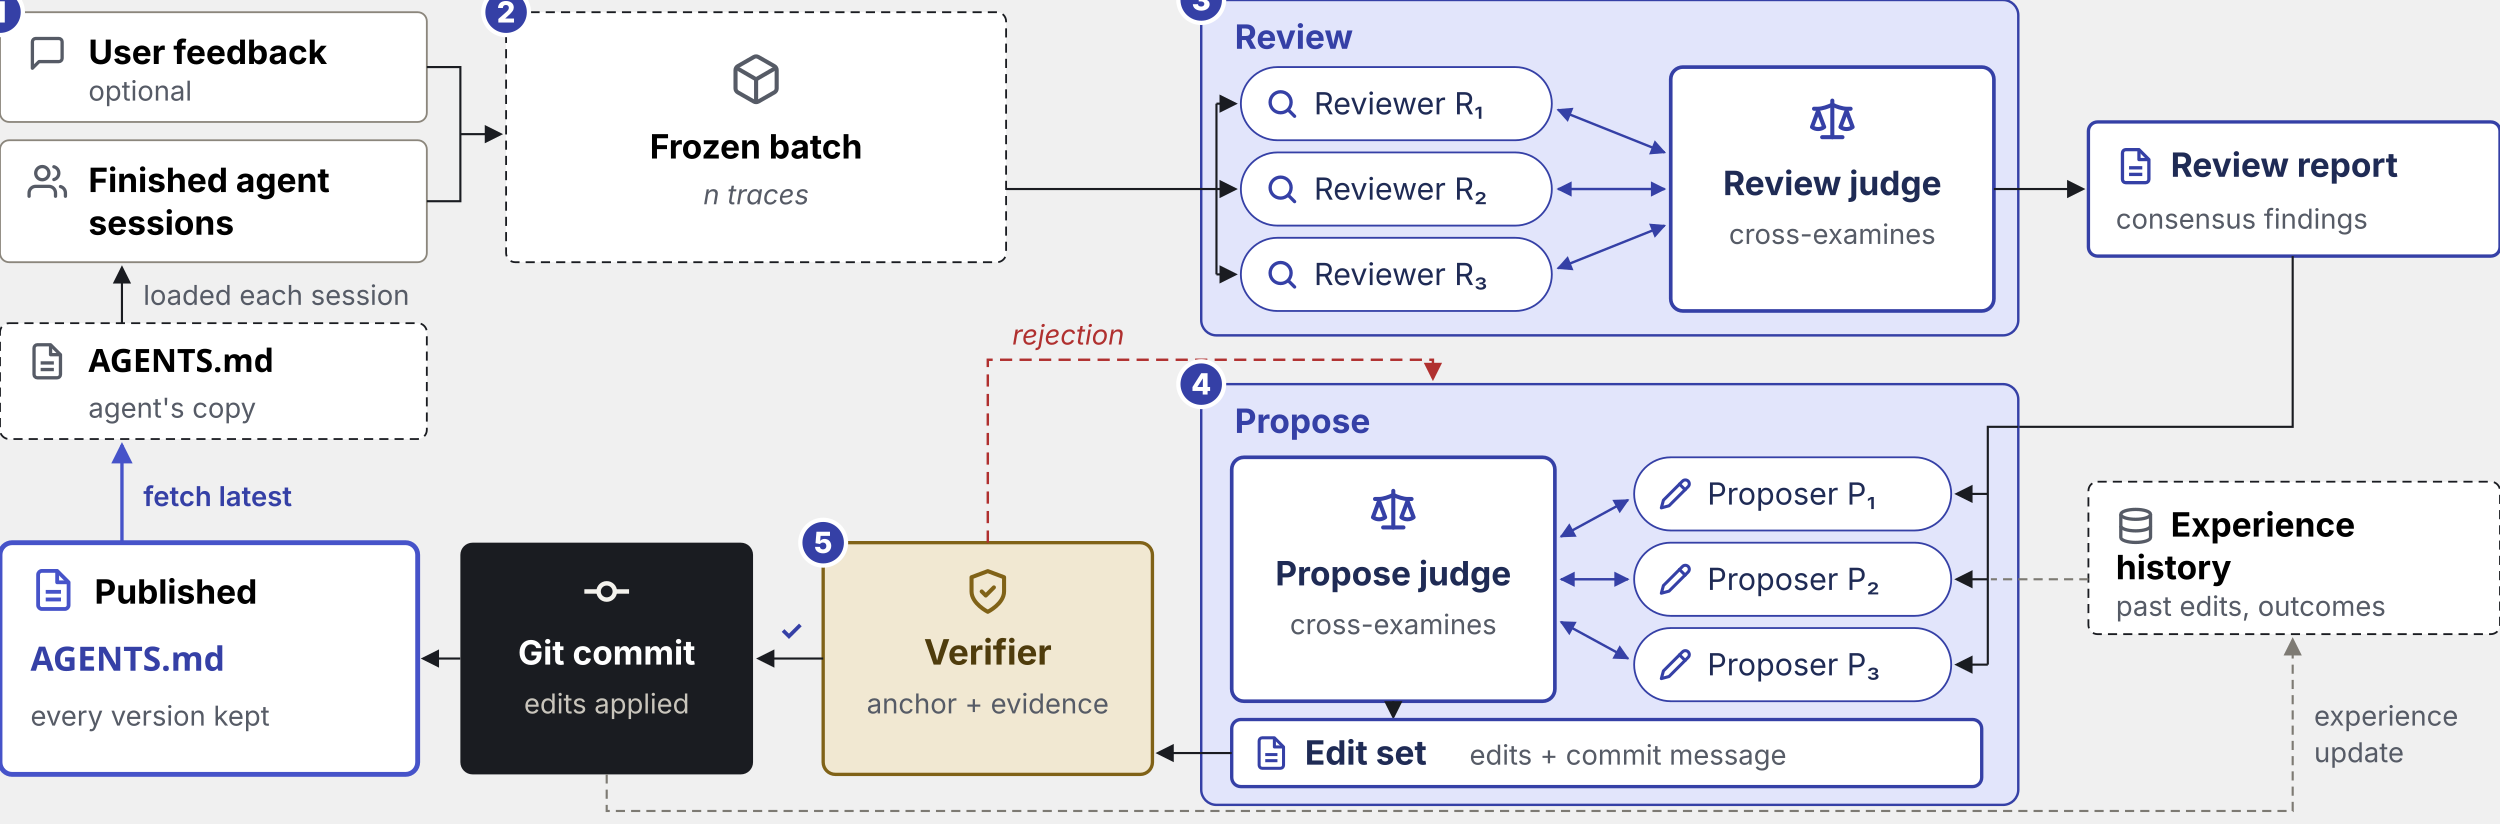
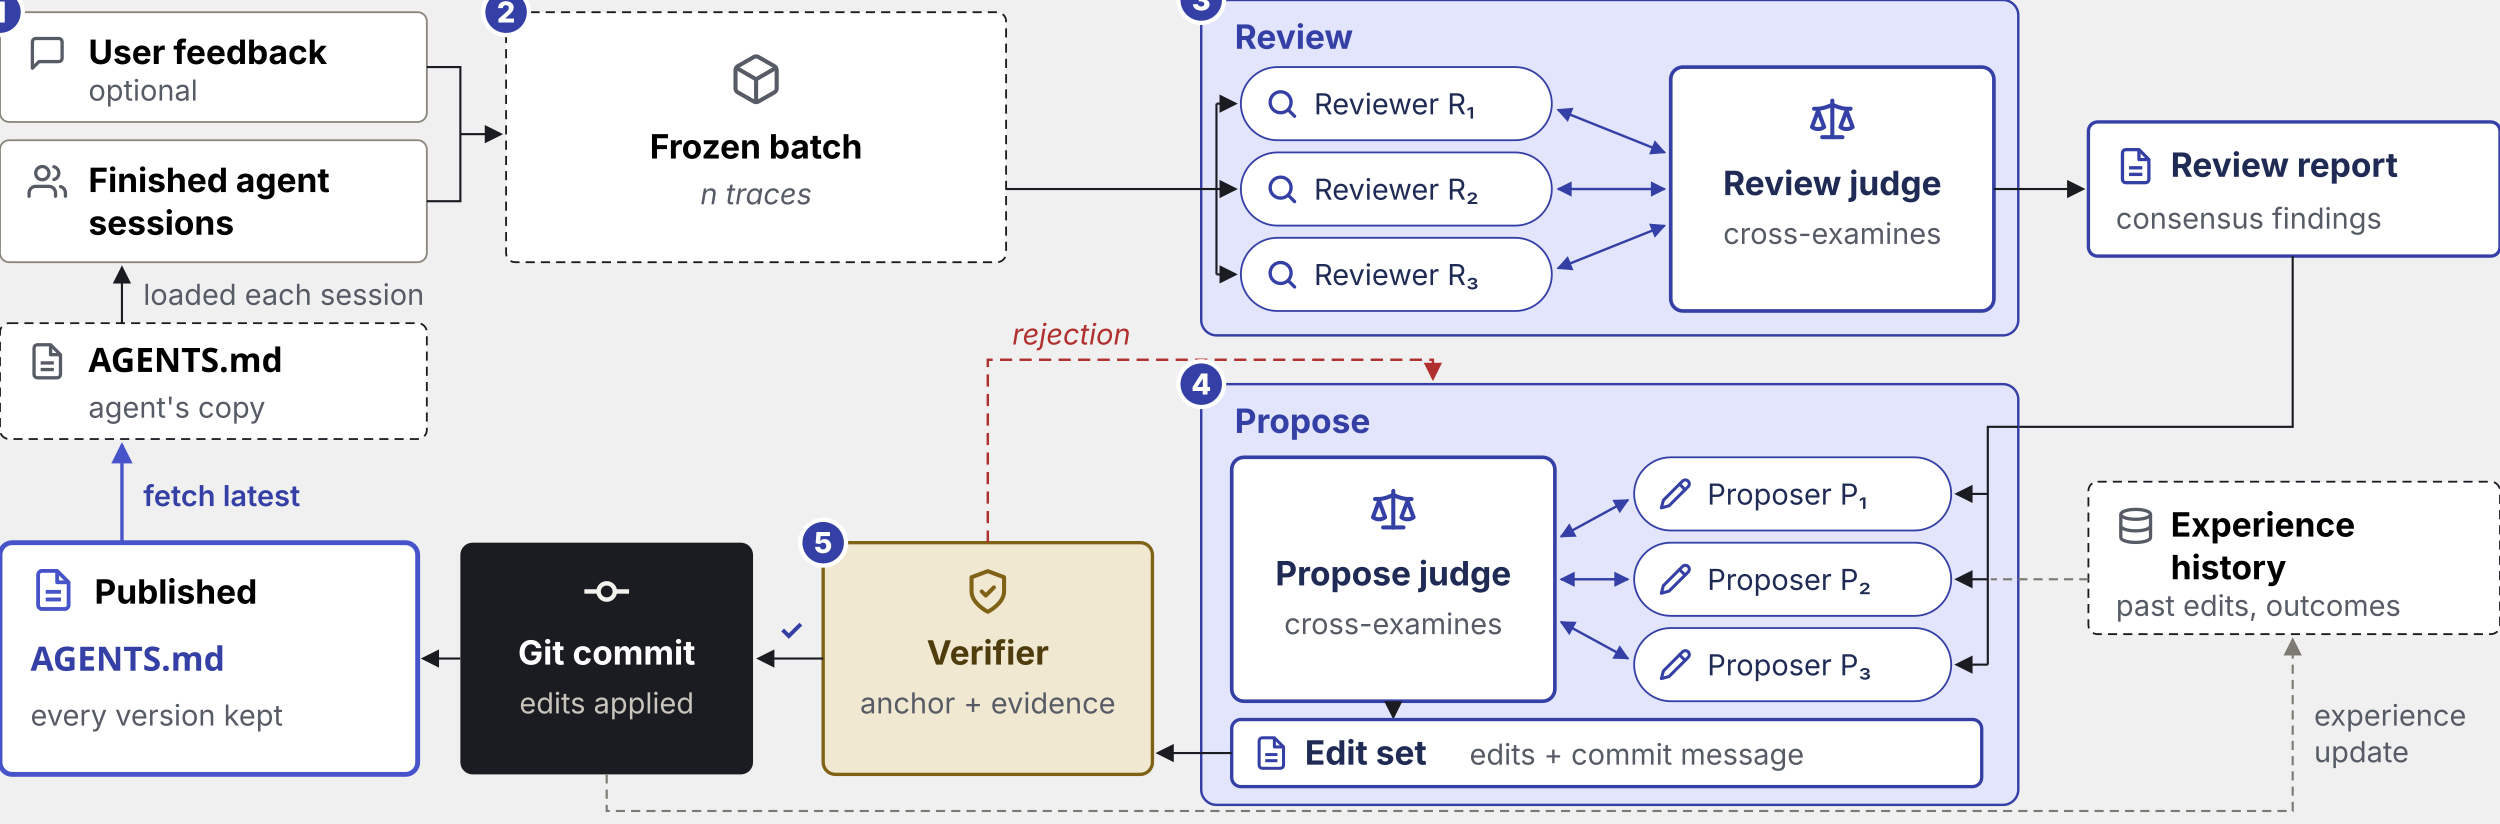
<svg viewBox="0 0 820 270" font-family="Inter" aria-label="Hone architecture">
  <defs>
    <marker id="a-ink" markerWidth="6" markerHeight="6" refX="5" refY="3" orient="auto" markerUnits="userSpaceOnUse" viewBox="0 0 6 6">
      <path d="M0,0 L6,3 L0,6 z" fill="#1a1c21" />
    </marker>
    <marker id="a-rev" markerWidth="5" markerHeight="5" refX="4.5" refY="2.5" orient="auto-start-reverse" markerUnits="userSpaceOnUse" viewBox="0 0 5 5">
      <path d="M0,0 L5,2.5 L0,5 z" fill="#3540a6" />
    </marker>
    <marker id="a-pro" markerWidth="5" markerHeight="5" refX="4.5" refY="2.5" orient="auto-start-reverse" markerUnits="userSpaceOnUse" viewBox="0 0 5 5">
      <path d="M0,0 L5,2.5 L0,5 z" fill="#3540a6" />
    </marker>
    <marker id="a-gray" markerWidth="6" markerHeight="6" refX="5" refY="3" orient="auto" markerUnits="userSpaceOnUse" viewBox="0 0 6 6">
      <path d="M0,0 L6,3 L0,6 z" fill="#7d7a73" />
    </marker>
    <marker id="a-rej" markerWidth="6" markerHeight="6" refX="5" refY="3" orient="auto" markerUnits="userSpaceOnUse" viewBox="0 0 6 6">
      <path d="M0,0 L6,3 L0,6 z" fill="#b0302f" />
    </marker>
    <marker id="a-acc" markerWidth="7" markerHeight="7" refX="6" refY="3.5" orient="auto" markerUnits="userSpaceOnUse" viewBox="0 0 7 7">
      <path d="M0,0 L7,3.5 L0,7 z" fill="#4653c9" />
    </marker>
    <symbol id="i-msg" viewBox="0 0 24 24">
      <path d="M21 15a2 2 0 0 1-2 2H7l-4 4V5a2 2 0 0 1 2-2h14a2 2 0 0 1 2 2z" fill="none" stroke="currentColor" stroke-width="2" stroke-linejoin="round" />
    </symbol>
    <symbol id="i-users" viewBox="0 0 24 24">
      <g fill="none" stroke="currentColor" stroke-width="2" stroke-linecap="round">
        <path d="M17 21v-2a4 4 0 0 0-4-4H5a4 4 0 0 0-4 4v2" />
        <circle cx="9" cy="7" r="4" />
        <path d="M23 21v-2a4 4 0 0 0-3-3.87" />
        <path d="M16 3.13a4 4 0 0 1 0 7.75" />
      </g>
    </symbol>
    <symbol id="i-pkg" viewBox="0 0 24 24">
      <g fill="none" stroke="currentColor" stroke-width="1.8" stroke-linejoin="round">
        <path d="M21 16V8a2 2 0 0 0-1-1.73l-7-4a2 2 0 0 0-2 0l-7 4A2 2 0 0 0 3 8v8a2 2 0 0 0 1 1.73l7 4a2 2 0 0 0 2 0l7-4A2 2 0 0 0 21 16z" />
        <polyline points="3.27 6.96 12 12.01 20.73 6.96" />
        <line x1="12" y1="22.08" x2="12" y2="12" />
      </g>
    </symbol>
    <symbol id="i-file" viewBox="0 0 24 24">
      <g fill="none" stroke="currentColor" stroke-width="2" stroke-linejoin="round">
        <path d="M14 2H6a2 2 0 0 0-2 2v16a2 2 0 0 0 2 2h12a2 2 0 0 0 2-2V8z" />
        <polyline points="14 2 14 8 20 8" />
        <line x1="16" y1="13" x2="8" y2="13" />
        <line x1="16" y1="17" x2="8" y2="17" />
      </g>
    </symbol>
    <symbol id="i-db" viewBox="0 0 24 24">
      <g fill="none" stroke="currentColor" stroke-width="2">
        <ellipse cx="12" cy="5" rx="9" ry="3" />
        <path d="M3 5v14c0 1.66 4.03 3 9 3s9-1.34 9-3V5" />
        <path d="M3 12c0 1.66 4.03 3 9 3s9-1.34 9-3" />
      </g>
    </symbol>
    <symbol id="i-search" viewBox="0 0 24 24">
      <g fill="none" stroke="currentColor" stroke-width="2.4" stroke-linecap="round">
        <circle cx="11" cy="11" r="7.5" />
        <line x1="21" y1="21" x2="16.65" y2="16.65" />
      </g>
    </symbol>
    <symbol id="i-scale" viewBox="0 0 24 24">
      <g fill="none" stroke="currentColor" stroke-width="2" stroke-linecap="round" stroke-linejoin="round">
        <path d="m16 16 3-8 3 8c-.87.65-1.920 1-3 1s-2.13-.35-3-1Z" />
        <path d="m2 16 3-8 3 8c-.87.65-1.92 1-3 1s-2.13-.35-3-1Z" />
        <path d="M7 21h10" />
        <path d="M12 3v18" />
        <path d="M3 7h2c2 0 5-1 7-2 2 1 5 2 7 2h2" />
      </g>
    </symbol>
    <symbol id="i-pen" viewBox="0 0 24 24">
      <g fill="none" stroke="currentColor" stroke-width="2.2" stroke-linecap="round" stroke-linejoin="round">
        <path d="M17 3a2.85 2.83 0 1 1 4 4L7.5 20.5 2 22l1.5-5.5Z" />
        <path d="m15 5 4 4" />
      </g>
    </symbol>
    <symbol id="i-shield" viewBox="0 0 24 24">
      <g fill="none" stroke="currentColor" stroke-width="2" stroke-linecap="round" stroke-linejoin="round">
        <path d="M12 22s8-4 8-10V5l-8-3-8 3v7c0 6 8 10 8 10z" />
        <path d="m9 12 2 2 4-4" />
      </g>
    </symbol>
    <symbol id="i-git" viewBox="0 0 24 24">
      <g fill="none" stroke="currentColor" stroke-width="2.2">
        <circle cx="12" cy="12" r="4" />
        <line x1="1" y1="12" x2="8" y2="12" />
        <line x1="16" y1="12" x2="23" y2="12" />
      </g>
    </symbol>
    <symbol id="i-code" viewBox="0 0 24 24">
      <g fill="none" stroke="currentColor" stroke-width="2.2" stroke-linecap="round" stroke-linejoin="round">
        <polyline points="16 18 22 12 16 6" />
        <polyline points="8 6 2 12 8 18" />
      </g>
    </symbol>
    <g id="stg">
      <circle r="7.5" fill="#3540a6" stroke="#ffffff" stroke-width="1.4" />
    </g>
  </defs>
  <rect x="0" y="4" width="140" height="36" rx="3" fill="#ffffff" stroke="#8b867c" stroke-width="0.6" />
  <use href="#i-msg" x="9" y="11" width="13" height="13" style="color:#565b66" />
  <text x="29" y="21" font-size="11" font-weight="700">User feedback</text>
-   <text x="29" y="33" font-size="9" fill="#565b66">optional</text>
+   <text x="29" y="33" font-size="9.5" fill="#565b66">optional</text>
  <rect x="0" y="46" width="140" height="40" rx="3" fill="#ffffff" stroke="#8b867c" stroke-width="0.6" />
  <use href="#i-users" x="9" y="53" width="13" height="13" style="color:#565b66" />
  <text x="29" y="63" font-size="11" font-weight="700">Finished agent</text>
  <text x="29" y="77" font-size="11" font-weight="700">sessions</text>
  <path d="M140 22 H151 V66 H140" fill="none" stroke="#1a1c21" stroke-width="0.7" />
  <line x1="151" y1="44" x2="164" y2="44" stroke="#1a1c21" stroke-width="0.7" marker-end="url(#a-ink)" />
  <rect x="166" y="4" width="164" height="82" rx="3" fill="#ffffff" stroke="#1a1c21" stroke-width="0.6" stroke-dasharray="3 2" />
  <use href="#i-pkg" x="239" y="17" width="18" height="18" style="color:#565b66" />
  <text x="248" y="52" font-size="11" font-weight="700" text-anchor="middle">Frozen batch</text>
-   <text x="248" y="67" font-size="9" fill="#565b66" text-anchor="middle" font-style="italic">n traces</text>
+   <text x="248" y="67" font-size="9.5" fill="#565b66" text-anchor="middle" font-style="italic">n traces</text>
  <rect x="394" y="0" width="268" height="110" rx="5" fill="#e2e5fb" stroke="#3540a6" stroke-width="0.8" />
  <text x="405" y="16" font-size="11" font-weight="700" fill="#3540a6">Review</text>
  <line x1="330" y1="62" x2="399" y2="62" stroke="#1a1c21" stroke-width="0.7" />
  <path d="M399 34 V90" fill="none" stroke="#1a1c21" stroke-width="0.7" />
  <line x1="399" y1="34" x2="405" y2="34" stroke="#1a1c21" stroke-width="0.7" marker-end="url(#a-ink)" />
  <line x1="399" y1="62" x2="405" y2="62" stroke="#1a1c21" stroke-width="0.7" marker-end="url(#a-ink)" />
  <line x1="399" y1="90" x2="405" y2="90" stroke="#1a1c21" stroke-width="0.7" marker-end="url(#a-ink)" />
-   <g font-size="10">
+   <g font-size="9.5">
    <rect x="407" y="22" width="102" height="24" rx="12" fill="#fff" stroke="#3540a6" stroke-width="0.6" />
    <use href="#i-search" x="415" y="28.5" width="11" height="11" style="color:#3540a6" />
    <text x="431" y="37.5" fill="#1f2b55">Reviewer R₁</text>
    <rect x="407" y="50" width="102" height="24" rx="12" fill="#fff" stroke="#3540a6" stroke-width="0.6" />
    <use href="#i-search" x="415" y="56.5" width="11" height="11" style="color:#3540a6" />
    <text x="431" y="65.5" fill="#1f2b55">Reviewer R₂</text>
    <rect x="407" y="78" width="102" height="24" rx="12" fill="#fff" stroke="#3540a6" stroke-width="0.6" />
    <use href="#i-search" x="415" y="84.5" width="11" height="11" style="color:#3540a6" />
    <text x="431" y="93.5" fill="#1f2b55">Reviewer R₃</text>
  </g>
  <g stroke="#3540a6" stroke-width="0.8" fill="none" marker-start="url(#a-rev)" marker-end="url(#a-rev)">
    <line x1="511" y1="36" x2="546" y2="50" />
    <line x1="511" y1="62" x2="546" y2="62" />
    <line x1="511" y1="88" x2="546" y2="74" />
  </g>
  <rect x="548" y="22" width="106" height="80" rx="4" fill="#fff" stroke="#3540a6" stroke-width="1.2" />
  <use href="#i-scale" x="593" y="31" width="16" height="16" style="color:#3540a6" />
  <text x="601" y="64" font-size="11" font-weight="700" text-anchor="middle" fill="#1f2b55">Review judge</text>
-   <text x="601" y="80" font-size="9" text-anchor="middle" fill="#565b66">cross-examines</text>
+   <text x="601" y="80" font-size="9.5" text-anchor="middle" fill="#565b66">cross-examines</text>
  <line x1="654" y1="62" x2="683" y2="62" stroke="#1a1c21" stroke-width="0.7" marker-end="url(#a-ink)" />
  <rect x="685" y="40" width="135" height="44" rx="3" fill="#fff" stroke="#3540a6" stroke-width="1.1" />
  <use href="#i-file" x="694" y="48" width="13" height="13" style="color:#3540a6" />
  <text x="712" y="58" font-size="11" font-weight="700" fill="#1f2b55">Review report</text>
-   <text x="694" y="75" font-size="9" fill="#565b66">consensus findings</text>
+   <text x="694" y="75" font-size="9.5" fill="#565b66">consensus findings</text>
  <path d="M752 84 V140 H652 V218" fill="none" stroke="#1a1c21" stroke-width="0.7" />
  <rect x="394" y="126" width="268" height="138" rx="5" fill="#e2e5fb" stroke="#3540a6" stroke-width="0.8" />
  <path d="M662 140 H652 V218" fill="none" stroke="#1a1c21" stroke-width="0.7" />
  <line x1="652" y1="162" x2="642" y2="162" stroke="#1a1c21" stroke-width="0.7" marker-end="url(#a-ink)" />
  <line x1="652" y1="190" x2="642" y2="190" stroke="#1a1c21" stroke-width="0.7" marker-end="url(#a-ink)" />
  <line x1="652" y1="218" x2="642" y2="218" stroke="#1a1c21" stroke-width="0.7" marker-end="url(#a-ink)" />
  <text x="405" y="142" font-size="11" font-weight="700" fill="#3540a6">Propose</text>
-   <g font-size="10">
+   <g font-size="9.5">
    <rect x="536" y="150" width="104" height="24" rx="12" fill="#fff" stroke="#3540a6" stroke-width="0.6" />
    <use href="#i-pen" x="544" y="156.5" width="11" height="11" style="color:#3540a6" />
    <text x="560" y="165.5" fill="#1f2b55">Proposer P₁</text>
    <rect x="536" y="178" width="104" height="24" rx="12" fill="#fff" stroke="#3540a6" stroke-width="0.6" />
    <use href="#i-pen" x="544" y="184.5" width="11" height="11" style="color:#3540a6" />
    <text x="560" y="193.5" fill="#1f2b55">Proposer P₂</text>
    <rect x="536" y="206" width="104" height="24" rx="12" fill="#fff" stroke="#3540a6" stroke-width="0.6" />
    <use href="#i-pen" x="544" y="212.5" width="11" height="11" style="color:#3540a6" />
    <text x="560" y="221.5" fill="#1f2b55">Proposer P₃</text>
  </g>
  <g stroke="#3540a6" stroke-width="0.8" fill="none" marker-start="url(#a-pro)" marker-end="url(#a-pro)">
    <line x1="534" y1="164" x2="512" y2="176" />
    <line x1="534" y1="190" x2="512" y2="190" />
    <line x1="534" y1="216" x2="512" y2="204" />
  </g>
  <rect x="404" y="150" width="106" height="80" rx="4" fill="#fff" stroke="#3540a6" stroke-width="1.2" />
  <use href="#i-scale" x="449" y="159" width="16" height="16" style="color:#3540a6" />
  <text x="457" y="192" font-size="11" font-weight="700" text-anchor="middle" fill="#1f2b55">Propose judge</text>
-   <text x="457" y="208" font-size="9" text-anchor="middle" fill="#565b66">cross-examines</text>
+   <text x="457" y="208" font-size="9.5" text-anchor="middle" fill="#565b66">cross-examines</text>
  <line x1="457" y1="230" x2="457" y2="235" stroke="#1a1c21" stroke-width="0.7" marker-end="url(#a-ink)" />
  <rect x="404" y="236" width="246" height="22" rx="3" fill="#fff" stroke="#3540a6" stroke-width="1.1" />
  <use href="#i-file" x="411" y="241" width="12" height="12" style="color:#3540a6" />
  <text x="428" y="250.8" font-size="11" font-weight="700" fill="#1f2b55">Edit set</text>
-   <text x="482" y="250.8" font-size="9" fill="#565b66">edits + commit message</text>
+   <text x="482" y="250.8" font-size="9.5" fill="#565b66">edits + commit message</text>
  <rect x="685" y="158" width="135" height="50" rx="3" fill="#ffffff" stroke="#1a1c21" stroke-width="0.6" stroke-dasharray="3 2" />
  <use href="#i-db" x="694" y="166" width="13" height="13" style="color:#565b66" />
  <text x="712" y="176" font-size="11" font-weight="700">Experience</text>
-   <text x="694" y="190" font-size="11" font-weight="700">history</text>
-   <text x="694" y="202" font-size="9" fill="#565b66">past edits, outcomes</text>
+   <text x="712" y="190" font-size="11" font-weight="700">history</text>
+   <text x="694" y="202" font-size="9.5" fill="#565b66">past edits, outcomes</text>
  <line x1="685" y1="190" x2="653" y2="190" stroke="#7d7a73" stroke-width="0.7" stroke-dasharray="3 2" />
  <path d="M404 247 H380" fill="none" stroke="#1a1c21" stroke-width="0.7" marker-end="url(#a-ink)" />
  <rect x="270" y="178" width="108" height="76" rx="4" fill="#f1e8d2" stroke="#806217" stroke-width="1.1" />
  <use href="#i-shield" x="316" y="186" width="16" height="16" style="color:#806217" />
-   <text x="324" y="218" font-size="11.5" font-weight="700" text-anchor="middle" fill="#4f3c0c">Verifier</text>
-   <text x="324" y="234" font-size="9" text-anchor="middle" fill="#565b66">anchor + evidence</text>
+   <text x="324" y="218" font-size="11" font-weight="700" text-anchor="middle" fill="#4f3c0c">Verifier</text>
+   <text x="324" y="234" font-size="9.5" text-anchor="middle" fill="#565b66">anchor + evidence</text>
  <path d="M324 178 V118 H470 V124" fill="none" stroke="#b0302f" stroke-width="0.8" stroke-dasharray="4 2.4" marker-end="url(#a-rej)" />
-   <text x="332" y="113" font-size="9" font-style="italic" fill="#b0302f">rejection</text>
+   <text x="332" y="113" font-size="9.5" font-style="italic" fill="#b0302f">rejection</text>
  <line x1="270" y1="216" x2="249" y2="216" stroke="#1a1c21" stroke-width="0.7" marker-end="url(#a-ink)" />
-   <text x="259.5" y="210" font-size="9" font-weight="700" fill="#3540a6" text-anchor="middle">✓</text>
+   <text x="259.5" y="210" font-size="9.5" font-weight="700" fill="#3540a6" text-anchor="middle">✓</text>
  <rect x="151" y="178" width="96" height="76" rx="4" fill="#1a1c21" />
  <use href="#i-git" x="191" y="186" width="16" height="16" style="color:#f4f2ed" />
  <text x="199" y="218" font-size="11" font-weight="700" text-anchor="middle" fill="#fff">Git commit</text>
-   <text x="199" y="234" font-size="9" text-anchor="middle" fill="#c9c5bc">edits applied</text>
+   <text x="199" y="234" font-size="9.5" text-anchor="middle" fill="#c9c5bc">edits applied</text>
  <line x1="151" y1="216" x2="139" y2="216" stroke="#1a1c21" stroke-width="0.7" marker-end="url(#a-ink)" />
  <rect x="0" y="178" width="137" height="76" rx="4" fill="#fff" stroke="#4653c9" stroke-width="1.6" />
  <use href="#i-file" x="10" y="186" width="15" height="15" style="color:#4653c9" />
  <text x="31" y="198" font-size="11" font-weight="700">Published</text>
  <text x="10" y="220" font-family="JetBrains Mono" font-size="11" font-weight="700" fill="#3540a6">AGENTS.md</text>
-   <text x="10" y="238" font-size="9" fill="#565b66">every version kept</text>
+   <text x="10" y="238" font-size="9.5" fill="#565b66">every version kept</text>
  <line x1="40" y1="178" x2="40" y2="146" stroke="#4653c9" stroke-width="1.1" marker-end="url(#a-acc)" />
-   <text x="47" y="166" font-size="9" fill="#3540a6" font-weight="600">fetch latest</text>
+   <text x="47" y="166" font-size="9.5" fill="#3540a6" font-weight="600">fetch latest</text>
  <rect x="0" y="106" width="140" height="38" rx="3" fill="#ffffff" stroke="#1a1c21" stroke-width="0.6" stroke-dasharray="3 2" />
  <use href="#i-file" x="9" y="112" width="13" height="13" style="color:#565b66" />
-   <text x="29" y="122" font-family="JetBrains Mono" font-size="10.5" font-weight="700">AGENTS.md</text>
-   <text x="29" y="137" font-size="9" fill="#565b66">agent's copy</text>
+   <text x="29" y="122" font-family="JetBrains Mono" font-size="11" font-weight="700">AGENTS.md</text>
+   <text x="29" y="137" font-size="9.5" fill="#565b66">agent's copy</text>
  <line x1="40" y1="106" x2="40" y2="88" stroke="#1a1c21" stroke-width="0.7" marker-end="url(#a-ink)" />
-   <text x="47" y="100" font-size="9" fill="#565b66">loaded each session</text>
+   <text x="47" y="100" font-size="9.5" fill="#565b66">loaded each session</text>
  <path d="M199 254 V266 H752 V210" fill="none" stroke="#7d7a73" stroke-width="0.7" stroke-dasharray="3 2" marker-end="url(#a-gray)" />
-   <text x="759" y="238" font-size="9" fill="#565b66">experience</text>
-   <text x="759" y="250" font-size="9" fill="#565b66">update</text>
+   <text x="759" y="238" font-size="9.5" fill="#565b66">experience</text>
+   <text x="759" y="250" font-size="9.5" fill="#565b66">update</text>
  <use href="#stg" x="0" y="4" />
-   <text x="0" y="7.4" font-size="9.6" font-weight="800" fill="#fff" text-anchor="middle">1</text>
+   <text x="0" y="7.4" font-size="9.5" font-weight="800" fill="#fff" text-anchor="middle">1</text>
  <use href="#stg" x="166" y="4" />
-   <text x="166" y="7.4" font-size="9.6" font-weight="800" fill="#fff" text-anchor="middle">2</text>
+   <text x="166" y="7.4" font-size="9.5" font-weight="800" fill="#fff" text-anchor="middle">2</text>
  <use href="#stg" x="394" y="0" />
-   <text x="394" y="3.4" font-size="9.6" font-weight="800" fill="#fff" text-anchor="middle">3</text>
+   <text x="394" y="3.4" font-size="9.5" font-weight="800" fill="#fff" text-anchor="middle">3</text>
  <use href="#stg" x="394" y="126" />
-   <text x="394" y="129.4" font-size="9.6" font-weight="800" fill="#fff" text-anchor="middle">4</text>
+   <text x="394" y="129.4" font-size="9.5" font-weight="800" fill="#fff" text-anchor="middle">4</text>
  <use href="#stg" x="270" y="178" />
-   <text x="270" y="181.4" font-size="9.6" font-weight="800" fill="#fff" text-anchor="middle">5</text>
+   <text x="270" y="181.4" font-size="9.5" font-weight="800" fill="#fff" text-anchor="middle">5</text>
</svg>
